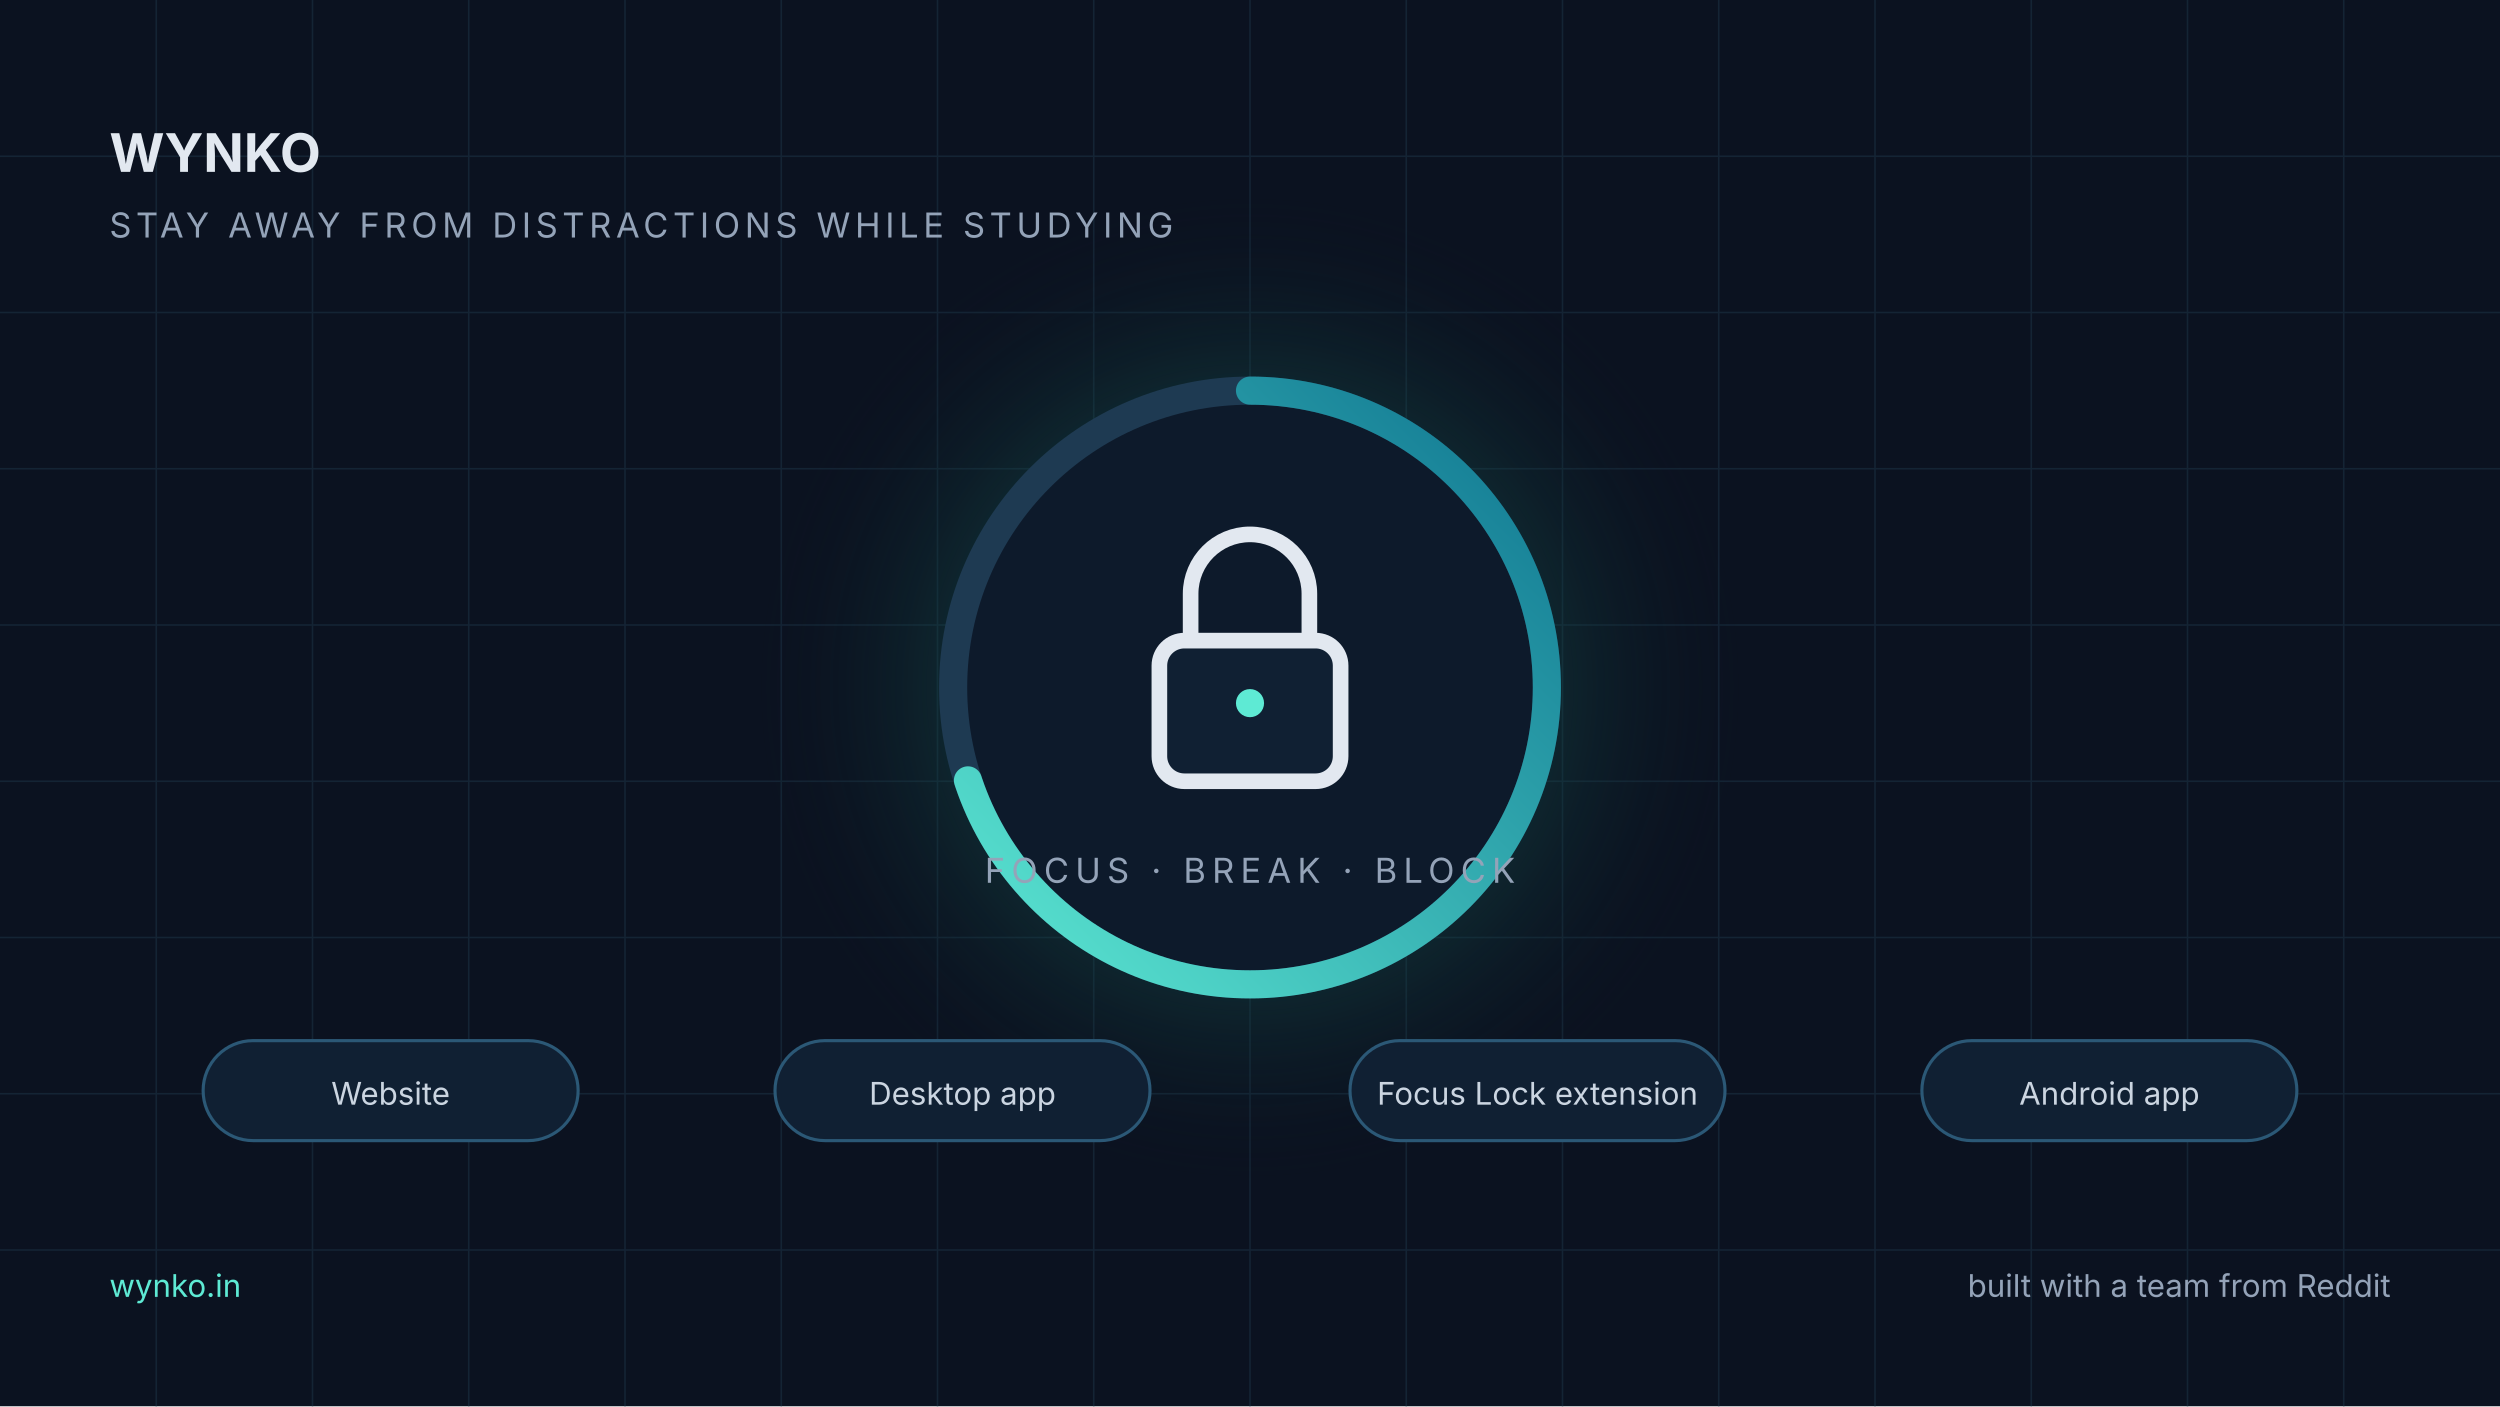
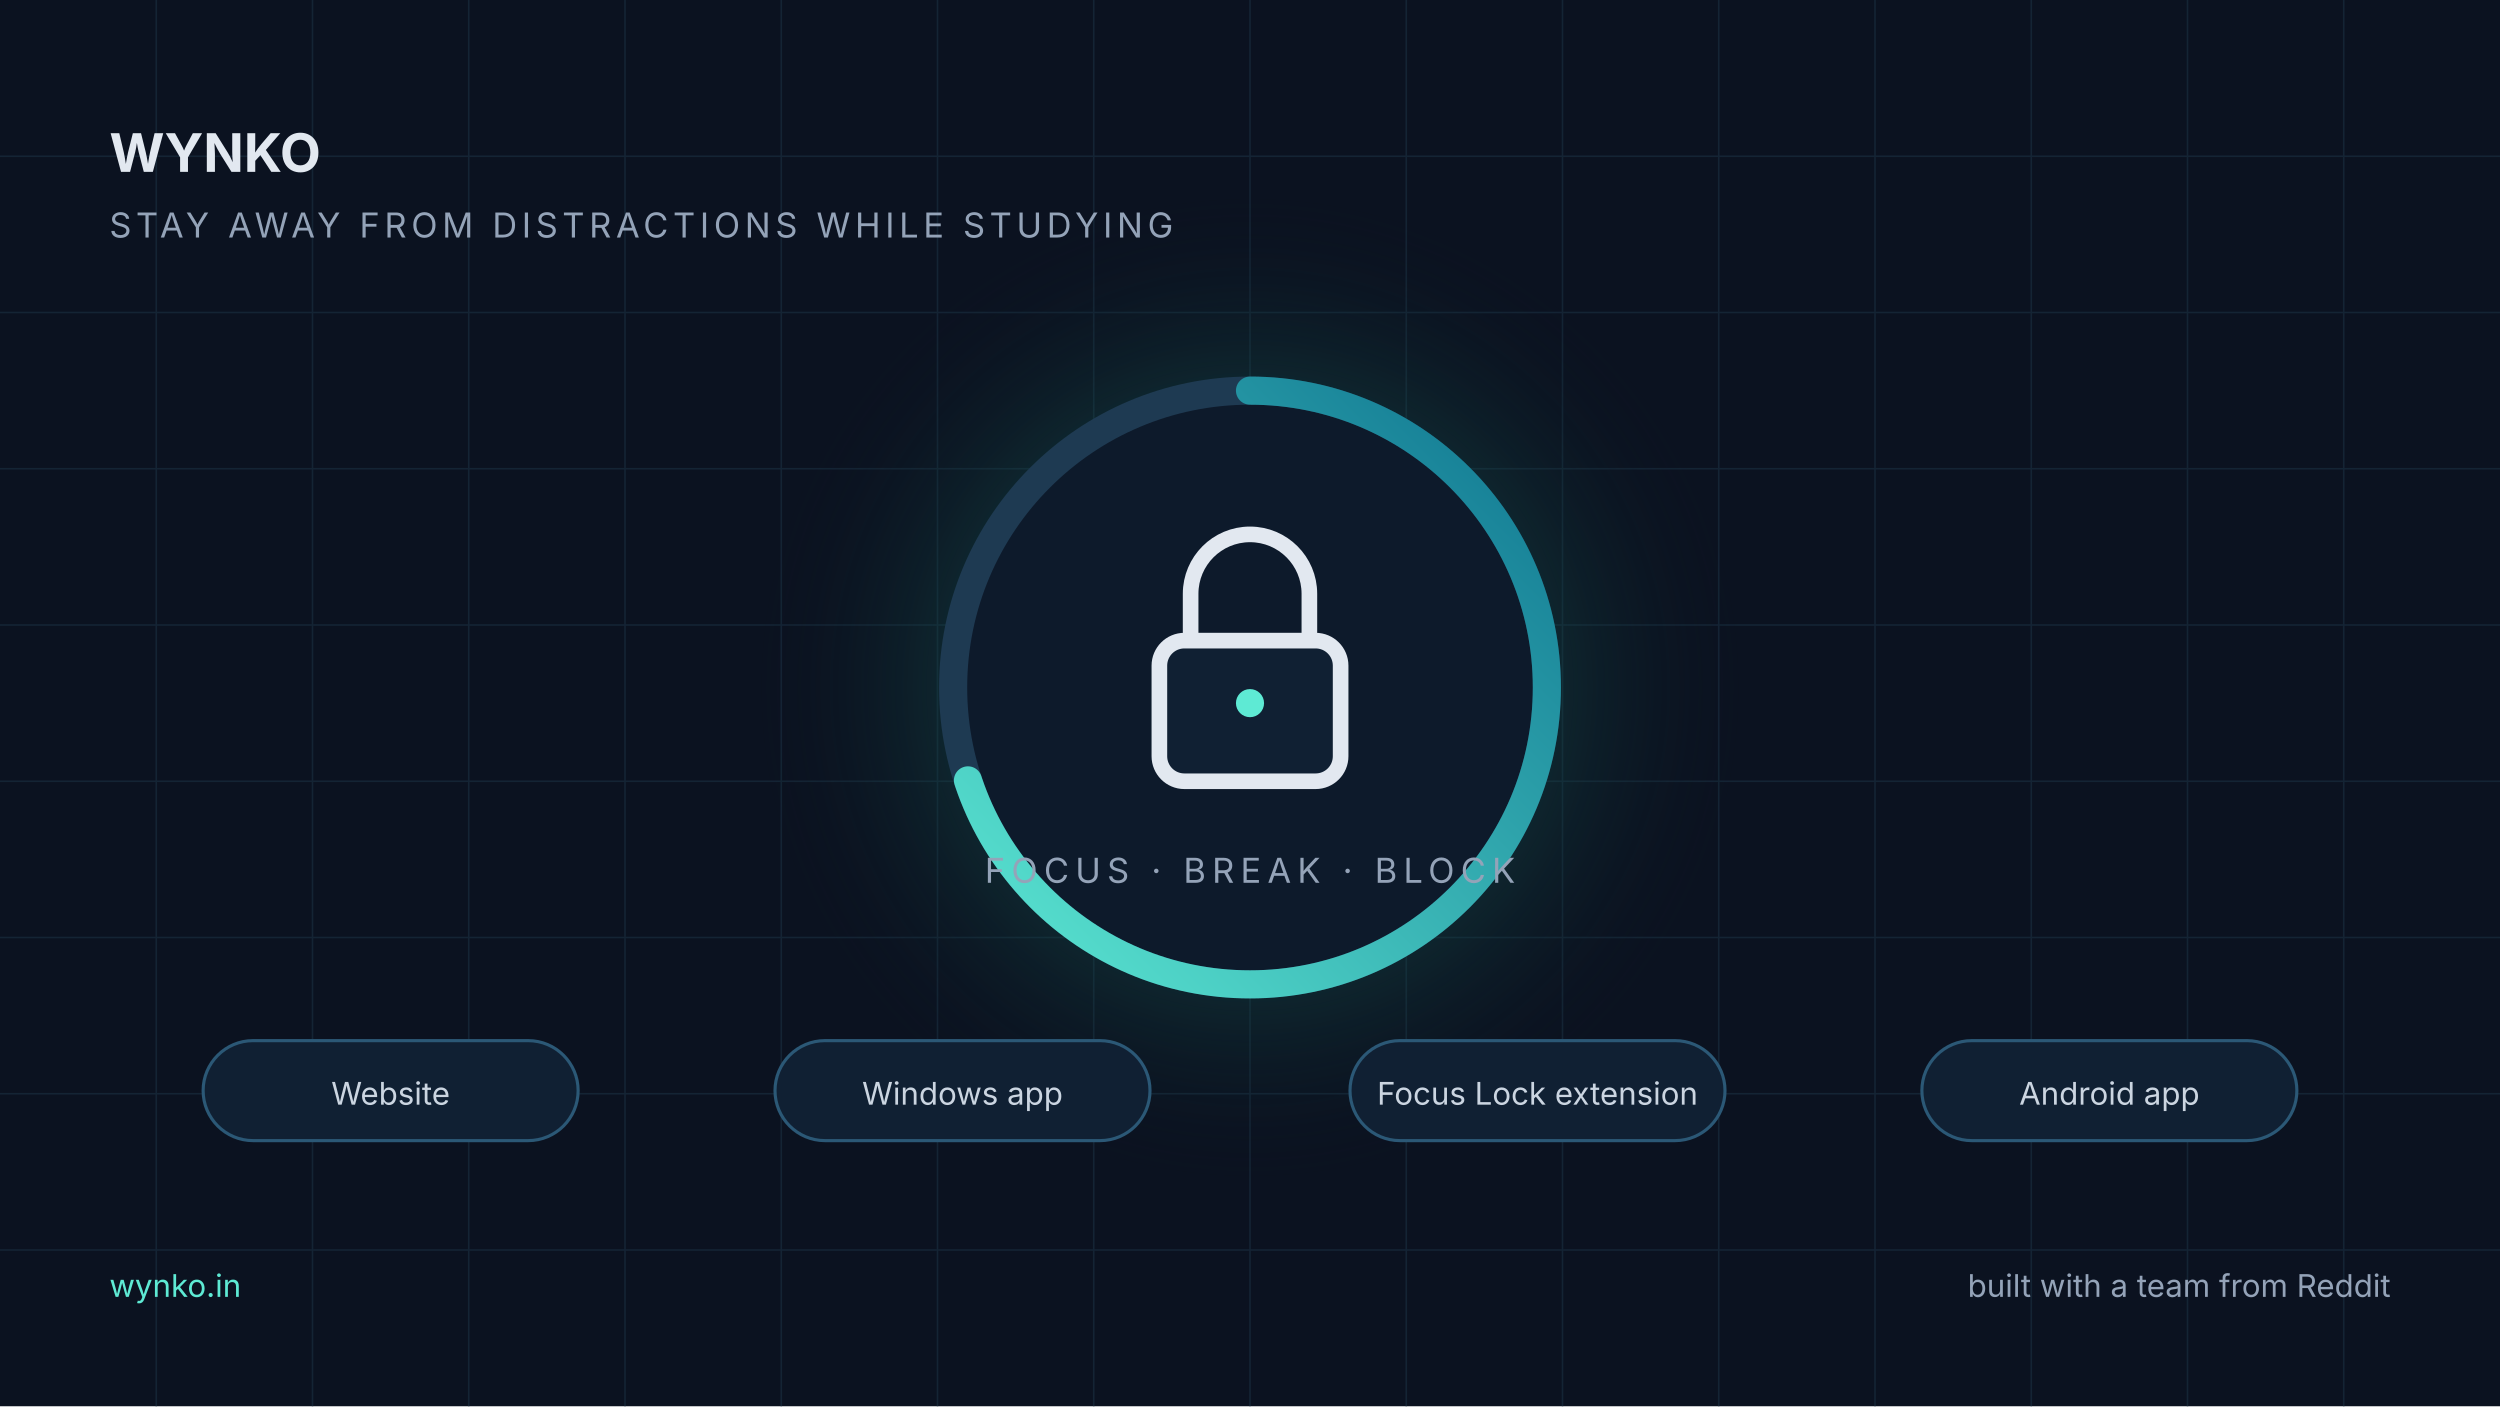
- <svg xmlns="http://www.w3.org/2000/svg" viewBox="0 0 1600 900" role="img" aria-label="Wynko: a focus timer with a lock, available as a website, desktop app, browser extension and Android app">
+ <svg xmlns="http://www.w3.org/2000/svg" viewBox="0 0 1600 900" role="img" aria-label="Wynko: a focus timer with a lock, available as a website, Windows app, browser extension and Android app">
  <defs>
    <radialGradient id="wy-glow" cx="50%" cy="50%" r="50%">
      <stop offset="0" stop-color="#0e7490" stop-opacity="0.8" />
      <stop offset="0.6" stop-color="#134e4a" stop-opacity="0.35" />
      <stop offset="1" stop-color="#0b1220" stop-opacity="0" />
    </radialGradient>
    <linearGradient id="wy-ring" x1="0" y1="0" x2="1" y2="1">
      <stop offset="0" stop-color="#5eead4" />
      <stop offset="1" stop-color="#0e7490" />
    </linearGradient>
  </defs>
  <rect width="1600" height="900" fill="#0b1220" />
  <g stroke="#16283a" stroke-width="1" opacity="0.8">
    <path d="M0 100h1600M0 200h1600M0 300h1600M0 400h1600M0 500h1600M0 600h1600M0 700h1600M0 800h1600" />
    <path d="M100 0v900M200 0v900M300 0v900M400 0v900M500 0v900M600 0v900M700 0v900M800 0v900M900 0v900M1000 0v900M1100 0v900M1200 0v900M1300 0v900M1400 0v900M1500 0v900" />
  </g>
  <circle cx="800" cy="440" r="320" fill="url(#wy-glow)" />
  <circle cx="800" cy="440" r="190" fill="#0d1a2b" stroke="#1e3a52" stroke-width="18" />
  <circle cx="800" cy="440" r="190" fill="none" stroke="url(#wy-ring)" stroke-width="18" stroke-linecap="round" stroke-dasharray="835 1194" transform="rotate(-90 800 440)" />
  <g transform="translate(800 420)" fill="none" stroke="#e2e8f0" stroke-width="10" stroke-linejoin="round" stroke-linecap="round">
    <path d="M-38 -10 V-40 a38 38 0 0 1 76 0 V-10" />
    <rect x="-58" y="-10" width="116" height="90" rx="16" fill="#102033" />
    <circle cx="0" cy="30" r="9" fill="#5eead4" stroke="none" />
  </g>
  <text x="800" y="565" text-anchor="middle" font-family="Inter, Arial, sans-serif" font-size="22" letter-spacing="4" fill="#94a3b8">FOCUS · BREAK · BLOCK</text>
  <g font-family="Inter, Arial, sans-serif" font-size="20" fill="#cbd5e1" text-anchor="middle">
    <g transform="translate(250 700)">
      <rect x="-120" y="-34" width="240" height="64" rx="32" fill="#102033" stroke="#2b5876" stroke-width="2" />
      <text y="7">Website</text>
    </g>
    <g transform="translate(616 700)">
      <rect x="-120" y="-34" width="240" height="64" rx="32" fill="#102033" stroke="#2b5876" stroke-width="2" />
-       <text y="7">Desktop app</text>
+       <text y="7">Windows app</text>
    </g>
    <g transform="translate(984 700)">
      <rect x="-120" y="-34" width="240" height="64" rx="32" fill="#102033" stroke="#2b5876" stroke-width="2" />
      <text y="7">Focus Lock extension</text>
    </g>
    <g transform="translate(1350 700)">
      <rect x="-120" y="-34" width="240" height="64" rx="32" fill="#102033" stroke="#2b5876" stroke-width="2" />
      <text y="7">Android app</text>
    </g>
  </g>
  <g font-family="Inter, Arial, sans-serif">
    <text x="70" y="110" font-size="34" font-weight="700" fill="#e2e8f0">WYNKO</text>
    <text x="70" y="152" font-size="22" letter-spacing="3" fill="#94a3b8">STAY AWAY FROM DISTRACTIONS WHILE STUDYING</text>
    <text x="70" y="830" font-size="20" fill="#5eead4">wynko.in</text>
    <text x="1530" y="830" text-anchor="end" font-size="20" fill="#94a3b8">built with a team from Reddit</text>
  </g>
</svg>
